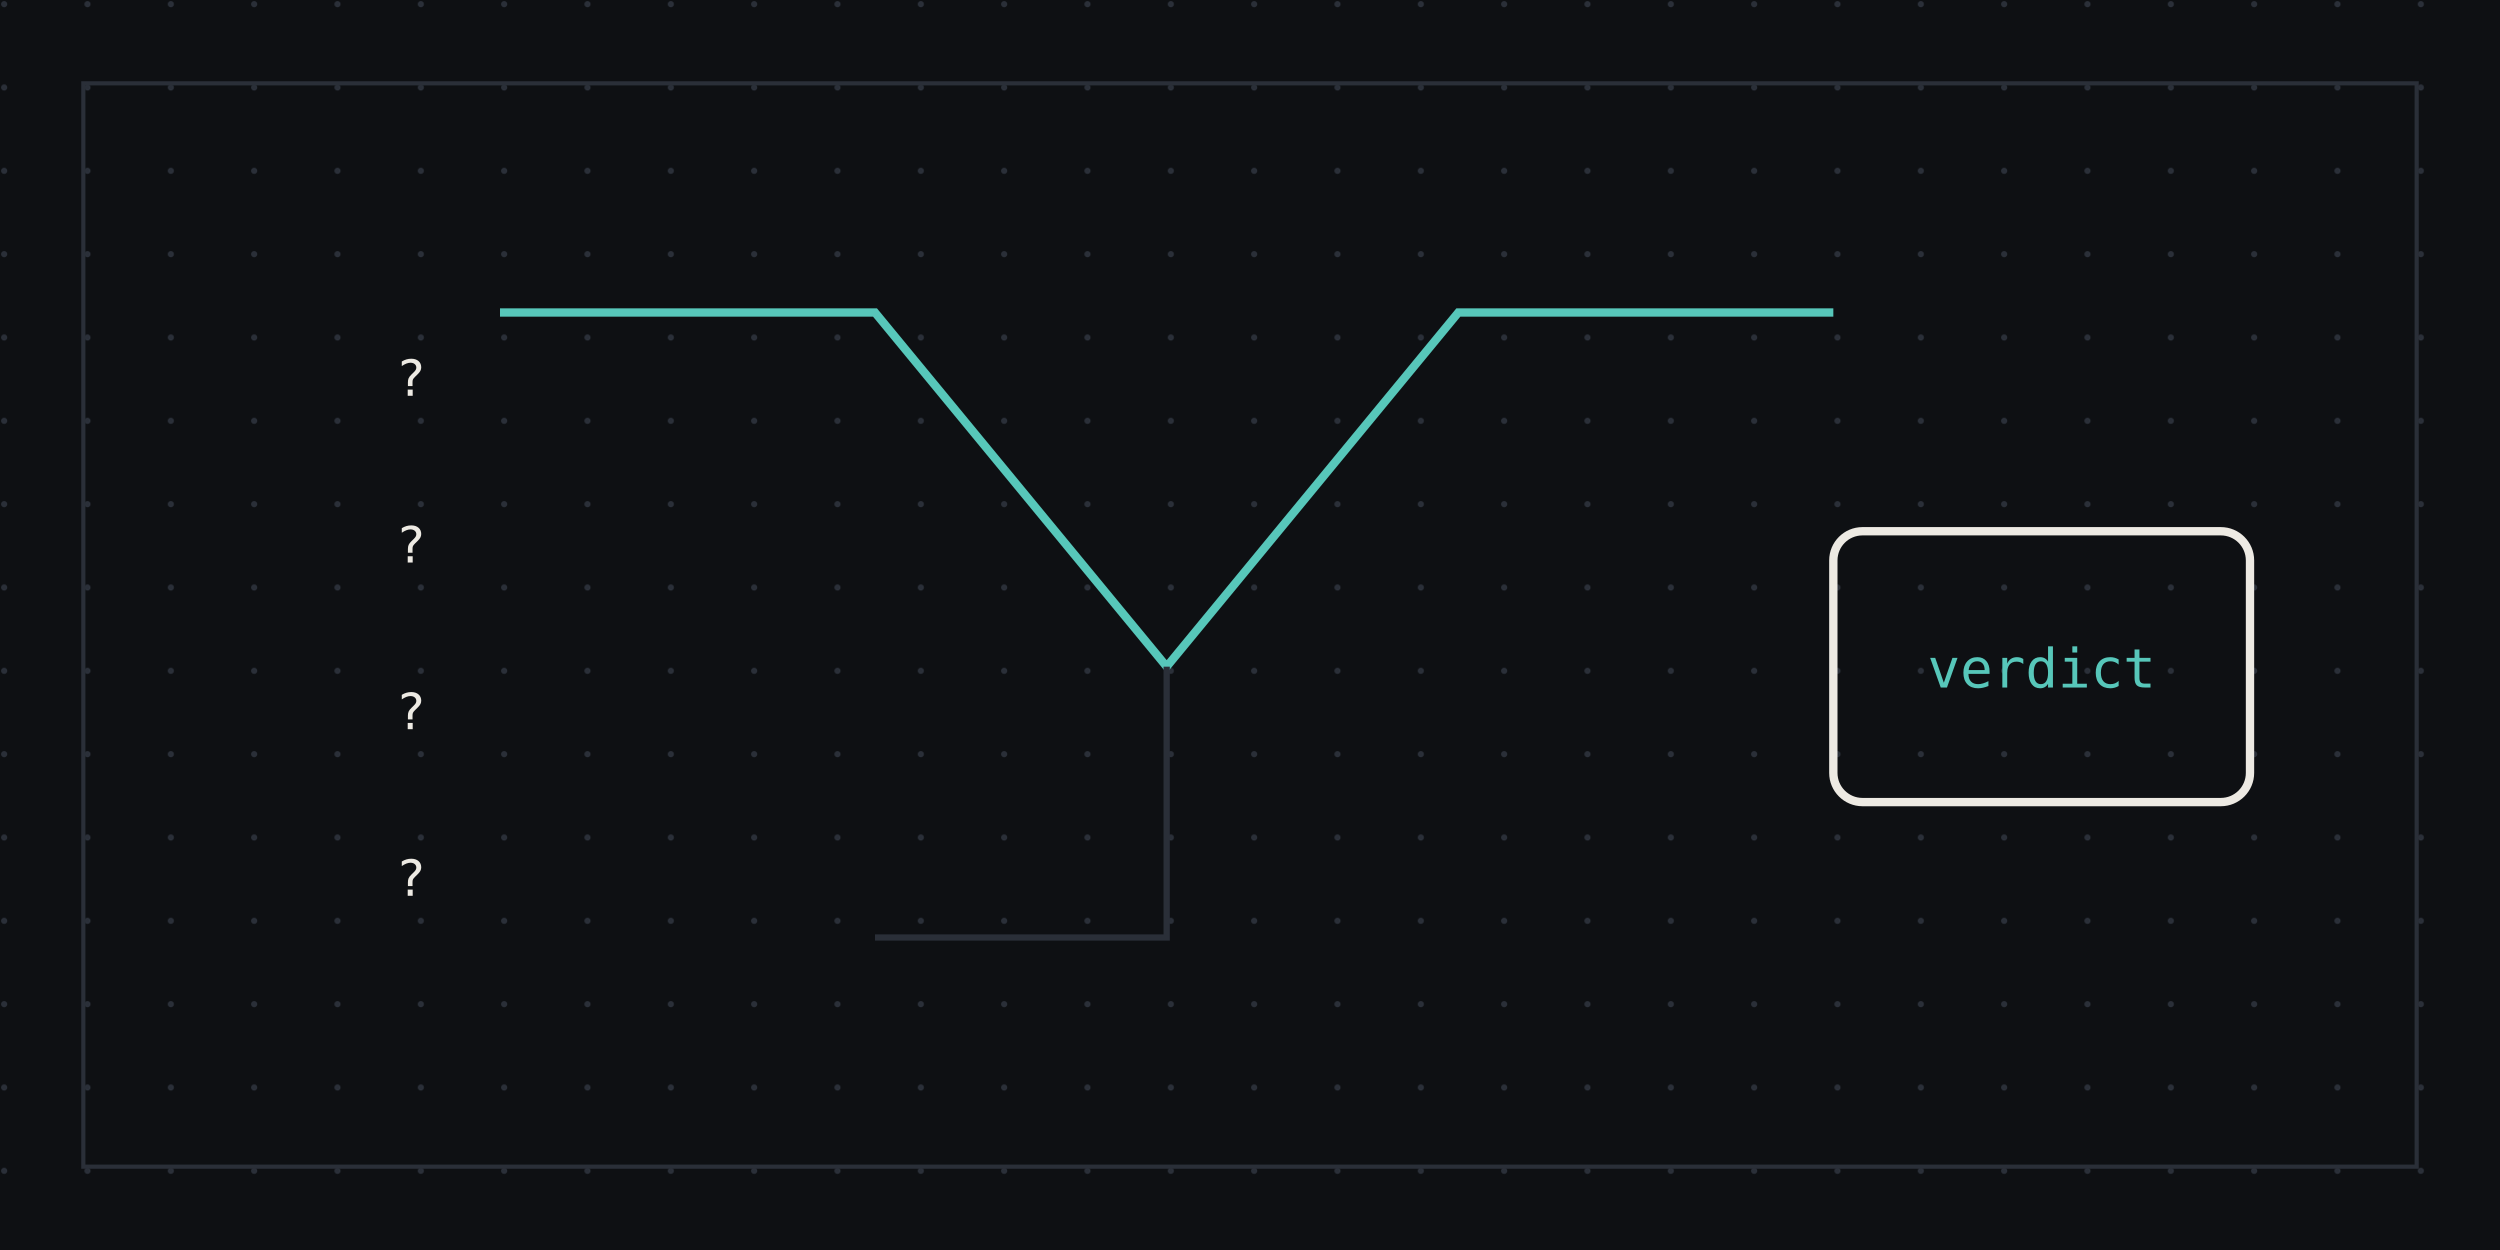
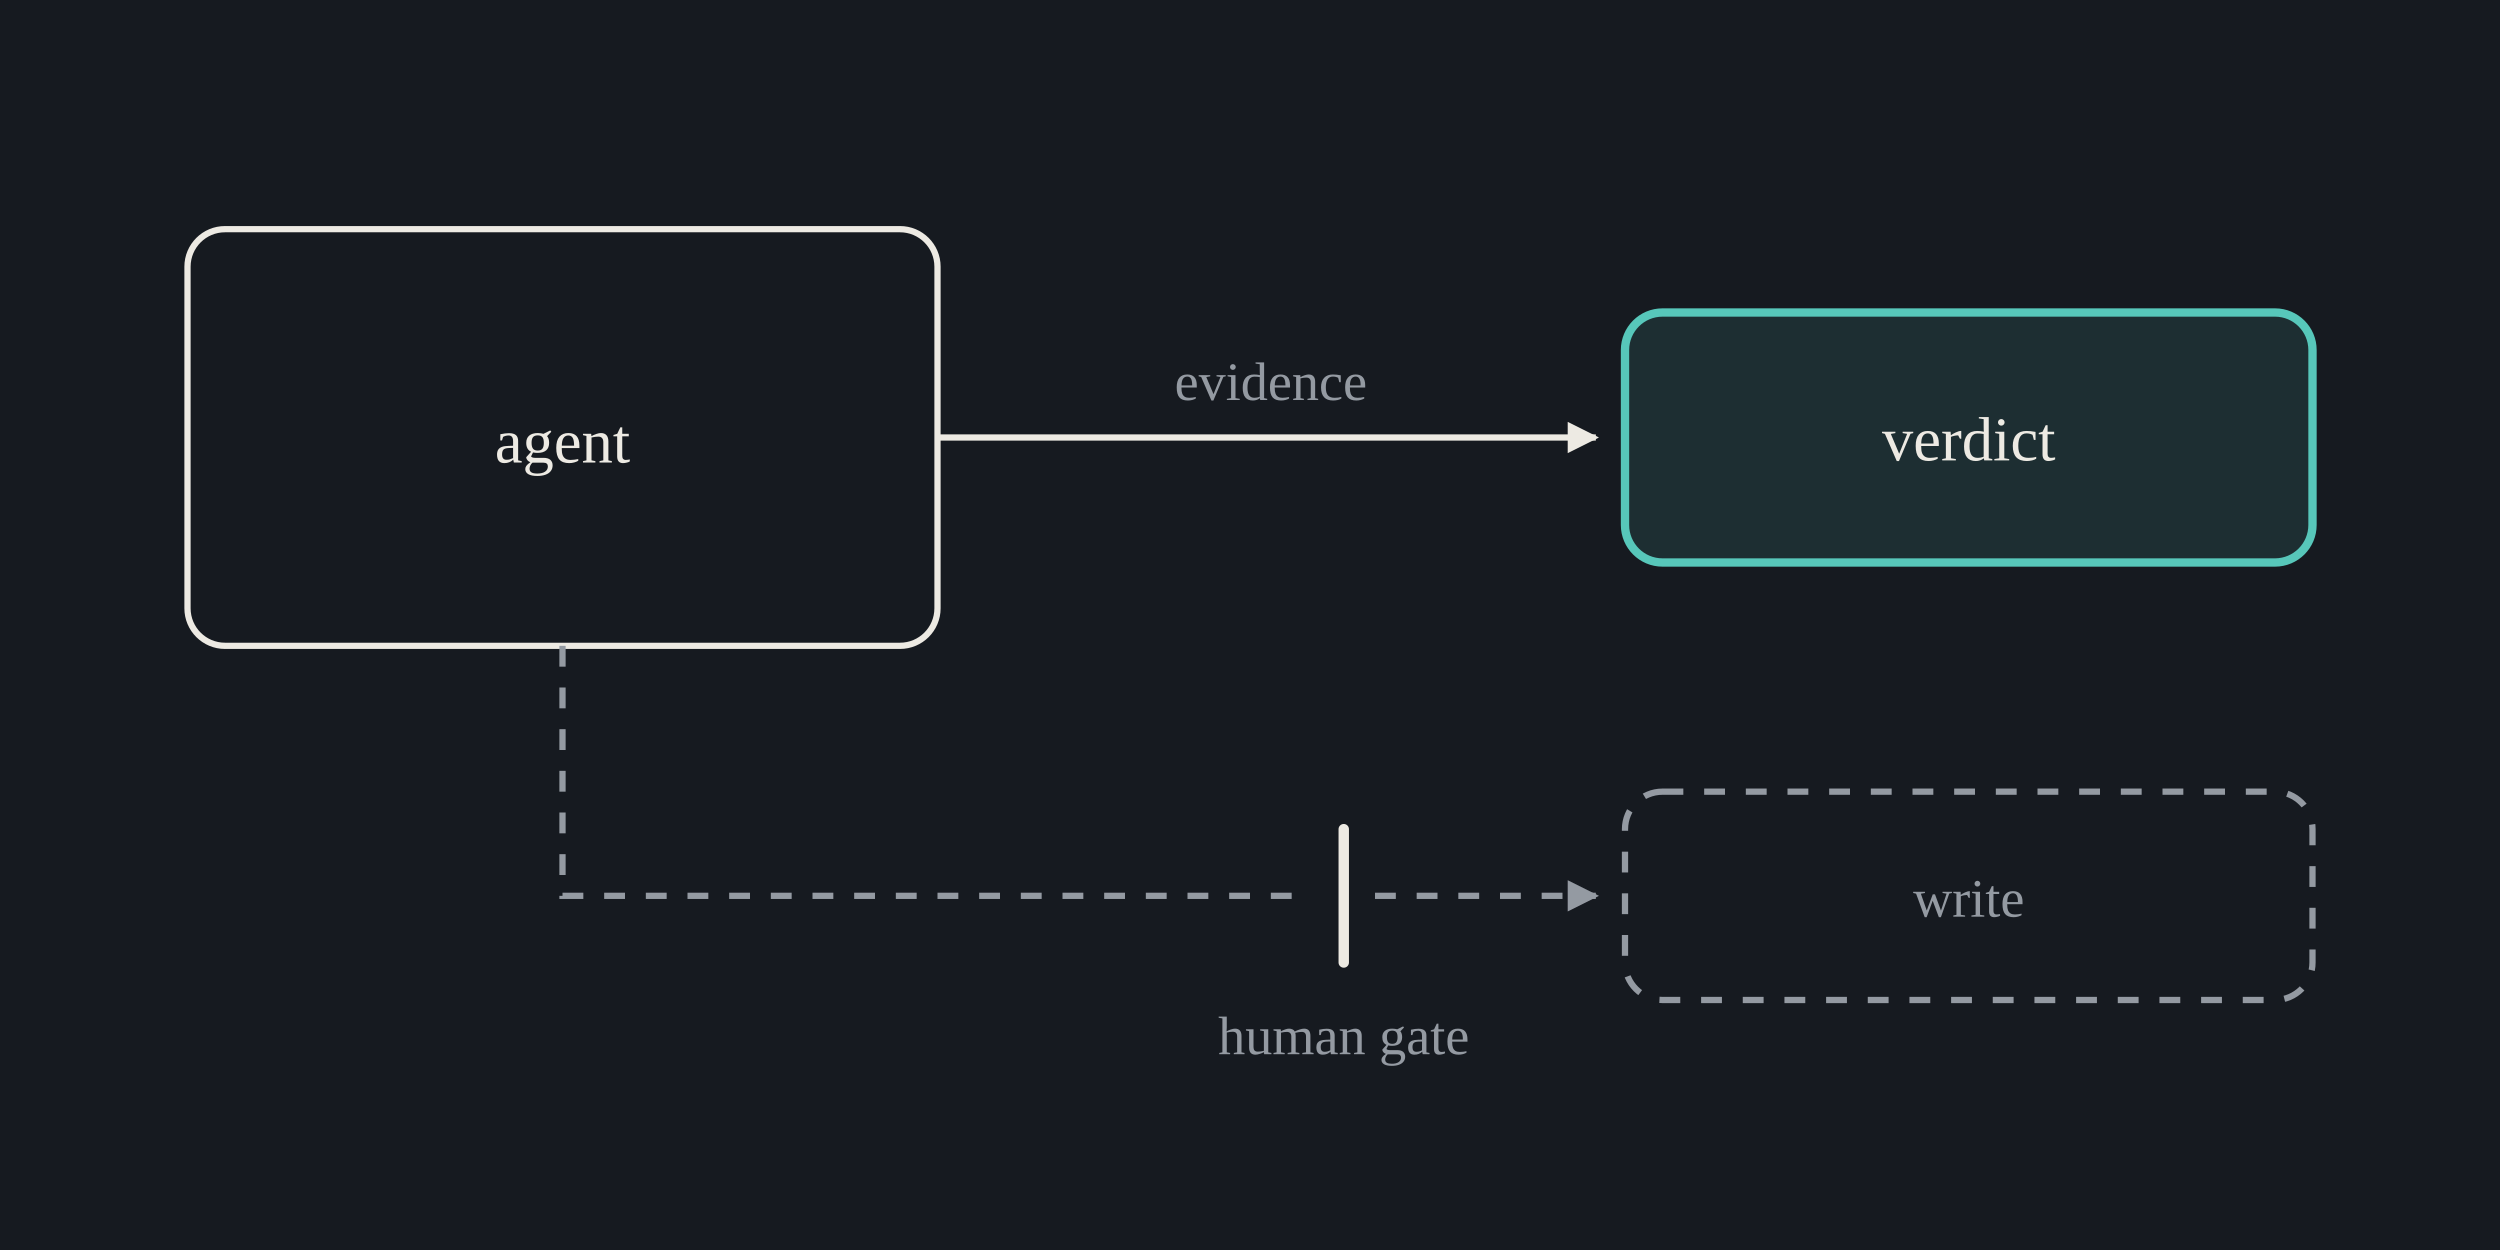
- <svg xmlns="http://www.w3.org/2000/svg" viewBox="0 0 1200 600" role="img" aria-label="Support inquiries funneling into an agent that outputs a verdict">
+ <svg xmlns="http://www.w3.org/2000/svg" viewBox="0 0 1200 600" font-family="var(--font-mono, ui-monospace, SFMono-Regular, Menlo, monospace)">
  <defs>
-     <pattern id="dots" width="40" height="40" patternUnits="userSpaceOnUse">
-       <circle cx="2" cy="2" r="1.5" fill="#2a2f38" />
-     </pattern>
+     <marker id="ink" viewBox="0 0 10 10" refX="9" refY="5" markerWidth="5" markerHeight="5" orient="auto-start-reverse">
+       <path d="M0 0 L10 5 L0 10 z" fill="var(--ink, #edeae3)" />
+     </marker>
+     <marker id="mut" viewBox="0 0 10 10" refX="9" refY="5" markerWidth="5" markerHeight="5" orient="auto-start-reverse">
+       <path d="M0 0 L10 5 L0 10 z" fill="var(--muted, #949aa2)" />
+     </marker>
  </defs>
-   <rect width="1200" height="600" fill="#0e1013" />
-   <rect width="1200" height="600" fill="url(#dots)" />
-   <rect x="40" y="40" width="1120" height="520" fill="none" stroke="#2a2f38" stroke-width="2" />
-   <g fill="#edeae3" font-family="monospace" font-size="24">
-     <text x="190" y="190">?</text>
-     <text x="190" y="270">?</text>
-     <text x="190" y="350">?</text>
-     <text x="190" y="430">?</text>
-   </g>
-   <path d="M240 150 H420 L560 320 L700 150 H880" fill="none" stroke="#57c7ba" stroke-width="4" />
-   <path d="M420 450 H560 L560 320" fill="none" stroke="#2a2f38" stroke-width="3" />
-   <rect x="880" y="255" width="200" height="130" rx="14" fill="none" stroke="#edeae3" stroke-width="4" />
-   <text x="980" y="330" text-anchor="middle" font-family="monospace" font-size="26" fill="#57c7ba">verdict</text>
+   <rect width="1200" height="600" fill="var(--surface, #161a20)" />
+   <rect x="90" y="110" width="360" height="200" rx="18" fill="none" stroke="var(--ink, #edeae3)" stroke-width="3" />
+   <text x="270" y="222" font-size="30" fill="var(--ink, #edeae3)" text-anchor="middle">agent</text>
+   <line x1="450" y1="210" x2="766" y2="210" stroke="var(--ink, #edeae3)" stroke-width="3" marker-end="url(#ink)" />
+   <text x="610" y="192" font-size="26" fill="var(--muted, #949aa2)" text-anchor="middle">evidence</text>
+   <rect x="780" y="150" width="330" height="120" rx="18" fill="var(--accent-soft, rgba(87,199,186,0.12))" stroke="var(--accent, #57c7ba)" stroke-width="4" />
+   <text x="945" y="221" font-size="30" fill="var(--ink, #edeae3)" text-anchor="middle">verdict</text>
+   <path d="M270 310 V430 H630" fill="none" stroke="var(--muted, #949aa2)" stroke-width="3" stroke-dasharray="10 10" />
+   <line x1="645" y1="398" x2="645" y2="462" stroke="var(--ink, #edeae3)" stroke-width="5" stroke-linecap="round" />
+   <path d="M660 430 H766" fill="none" stroke="var(--muted, #949aa2)" stroke-width="3" stroke-dasharray="10 10" marker-end="url(#mut)" />
+   <text x="645" y="506" font-size="26" fill="var(--muted, #949aa2)" text-anchor="middle">human gate</text>
+   <rect x="780" y="380" width="330" height="100" rx="18" fill="none" stroke="var(--muted, #949aa2)" stroke-width="3" stroke-dasharray="10 10" />
+   <text x="945" y="440" font-size="26" fill="var(--muted, #949aa2)" text-anchor="middle">write</text>
</svg>
